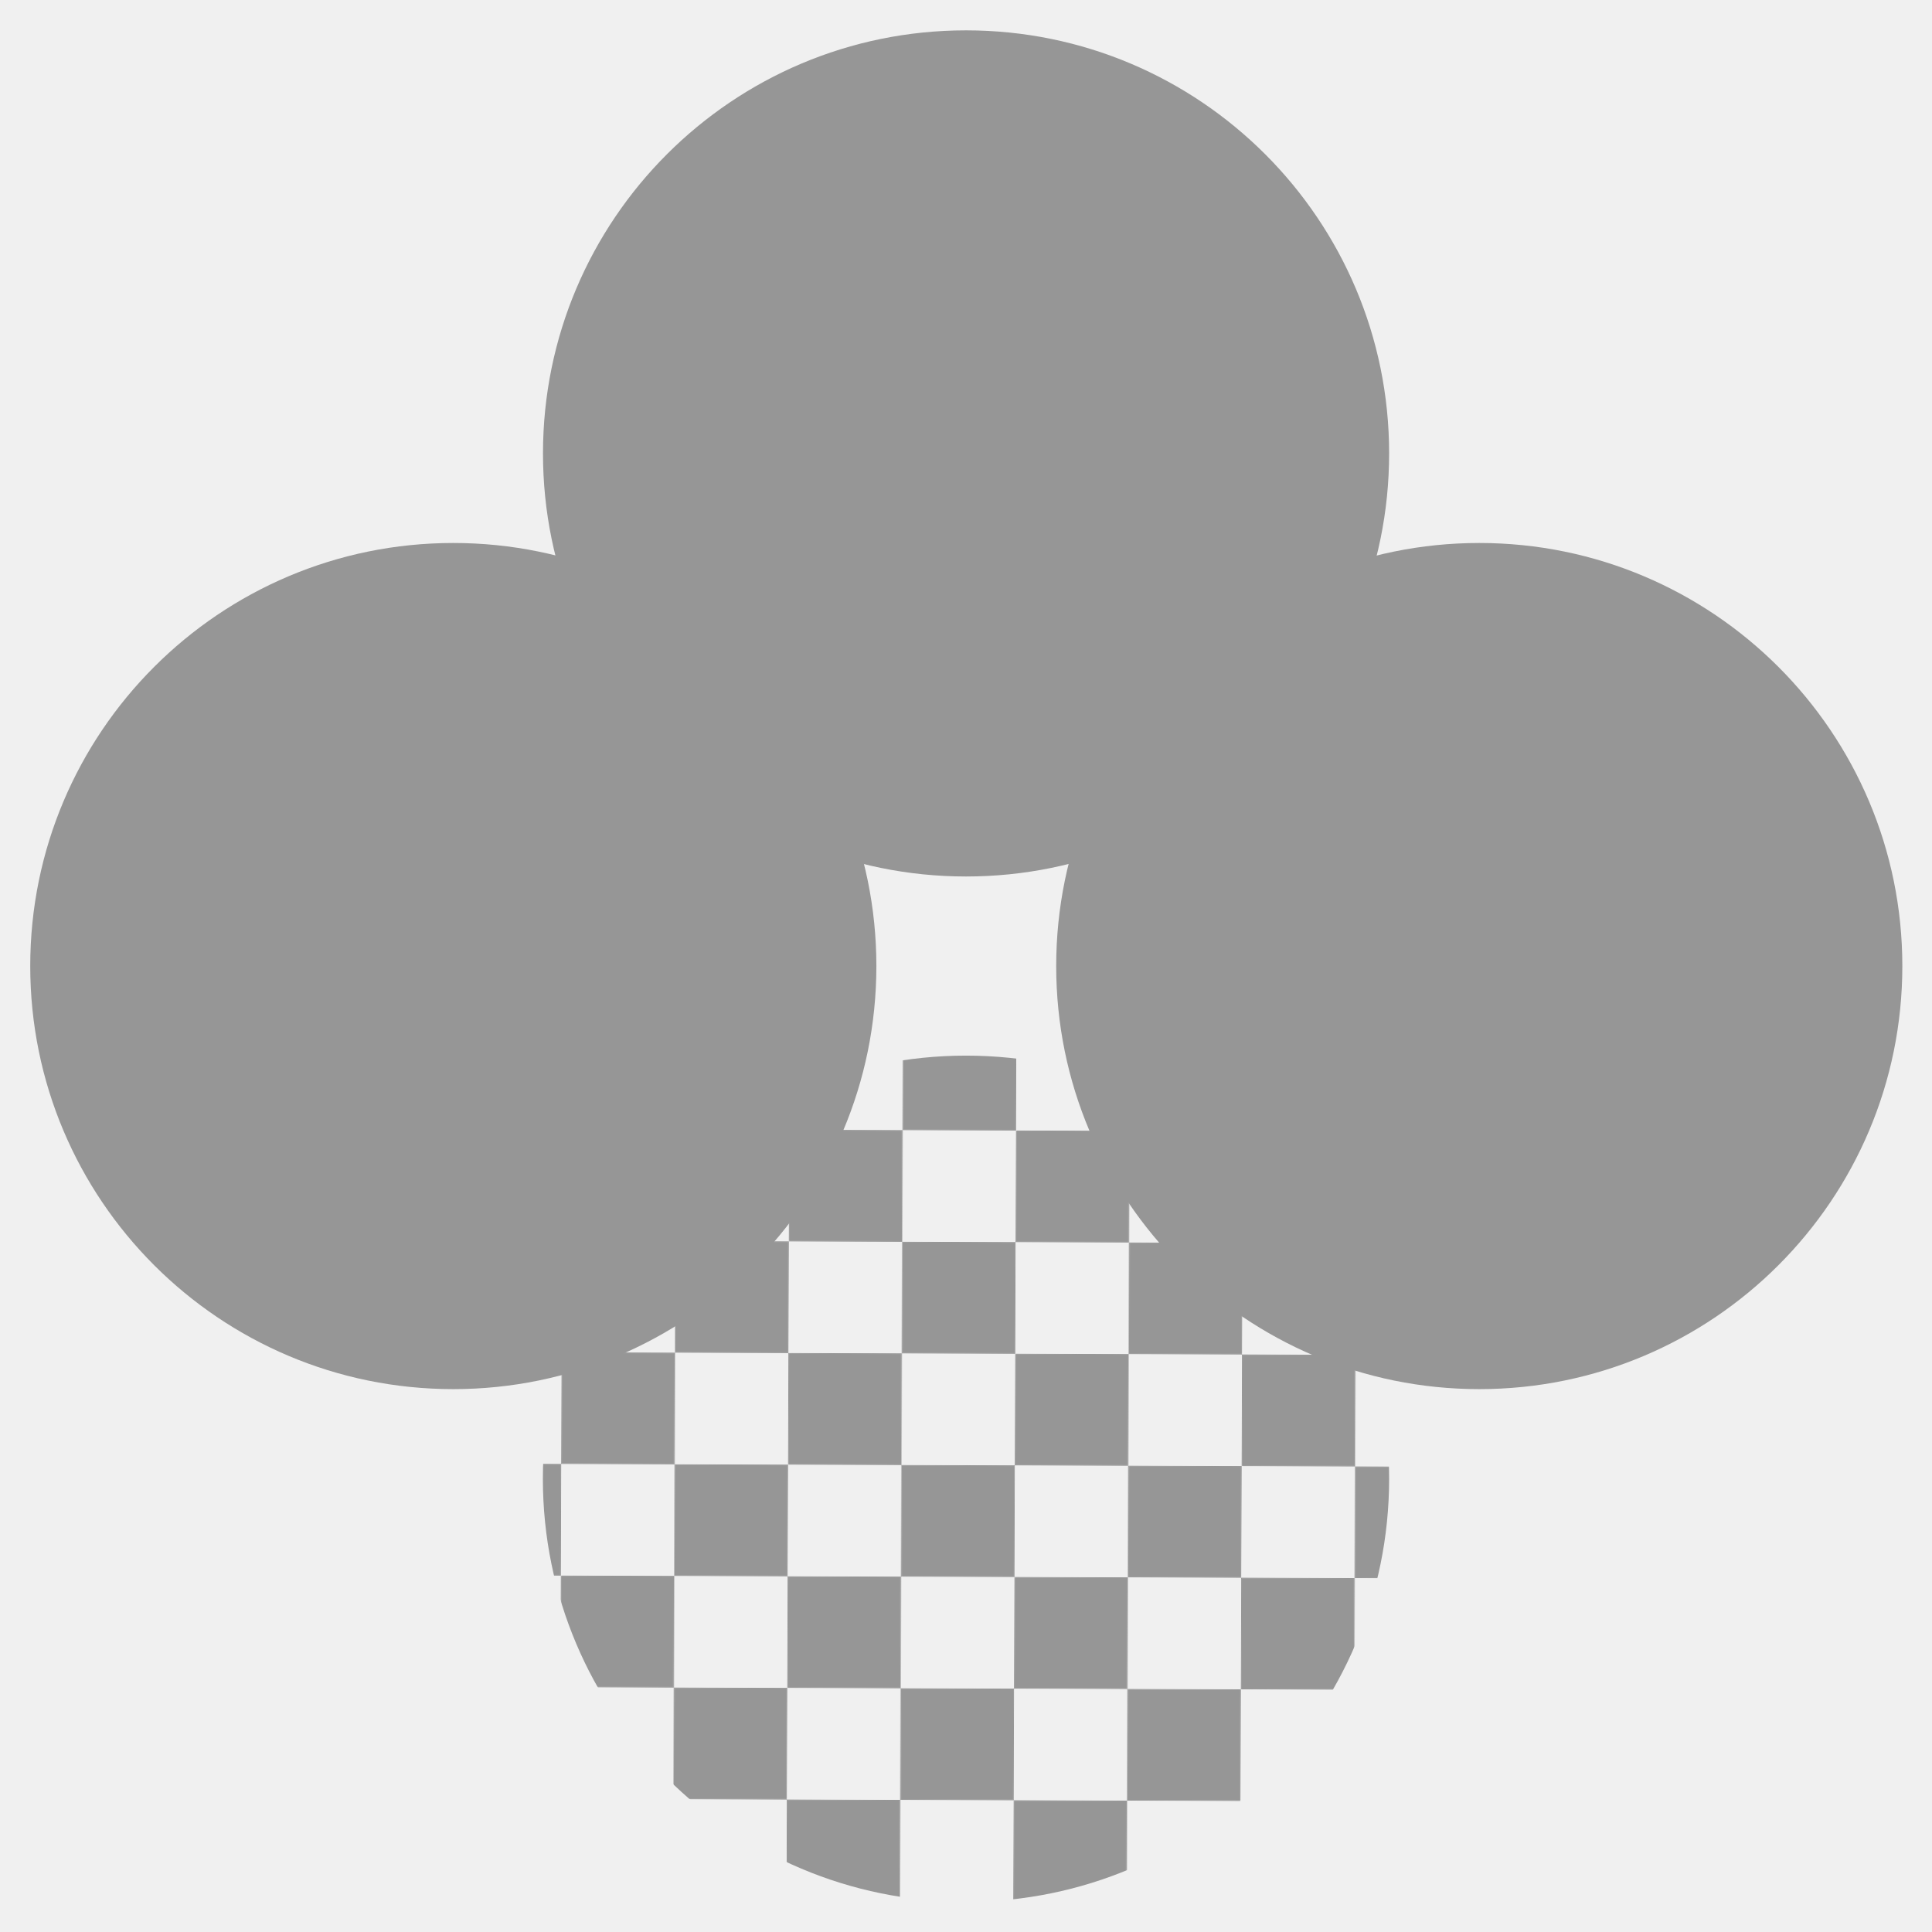
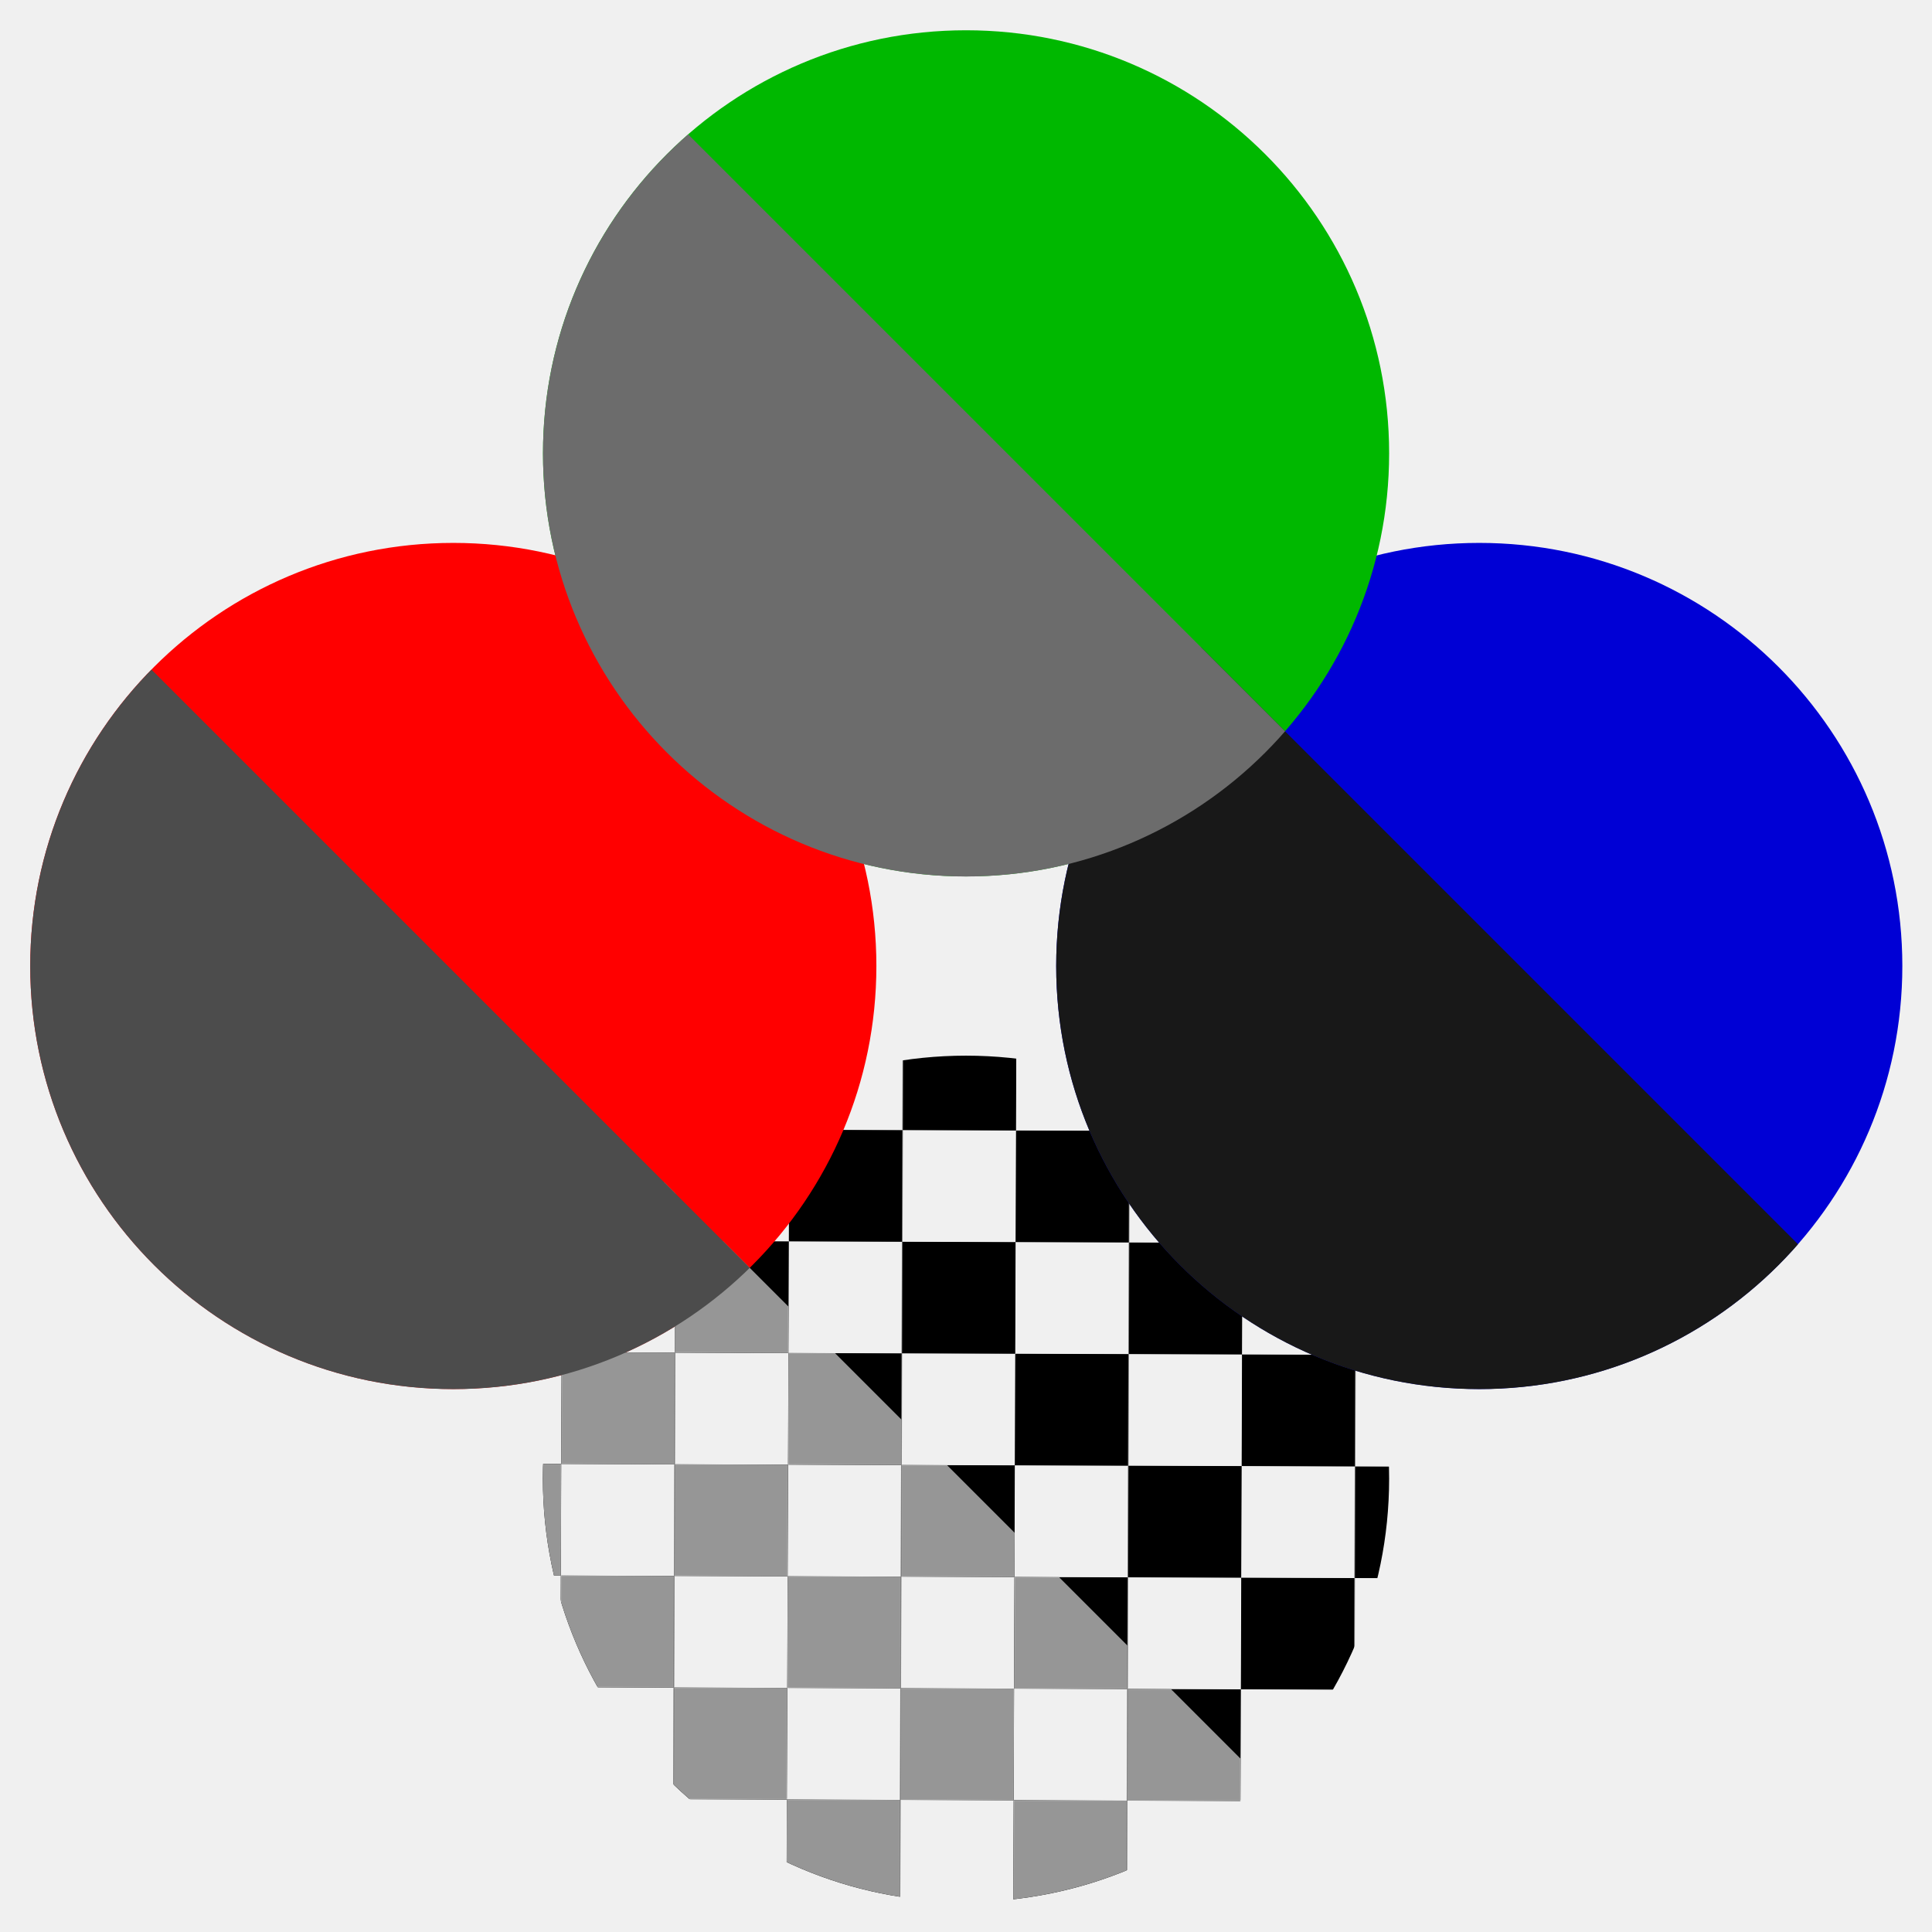
<svg xmlns="http://www.w3.org/2000/svg" xmlns:xlink="http://www.w3.org/1999/xlink" id="svg8" version="1.1" viewBox="0 0 16.933 16.933" height="64" width="64">
  <defs id="defs2">
-     <pattern patternTransform="matrix(0.9939088,0.00312844,-0.00343002,0.97835,-7.573205,303.0399)" id="pattern6205" xlink:href="#pattern6037-2" />
-     <pattern patternTransform="matrix(0.9939088,0.00312844,-0.00343002,0.97835,-28.847,283.7322)" id="pattern6037" xlink:href="#Checkerboard" />
-     <pattern patternUnits="userSpaceOnUse" width="2" height="2" patternTransform="translate(0,0) scale(10,10)" id="Checkerboard">
-       <rect style="fill:#000000;stroke:none;opacity:1" x="0" y="0" width="1" height="1" id="rect5378" />
-       <rect style="fill:#000000;stroke:none;opacity:1" x="1" y="1" width="1" height="1" id="rect5380" />
+     <pattern xlink:href="#pattern6037-2" id="pattern6205" patternTransform="matrix(0.9939088,0.00312844,-0.00343002,0.97835,-7.573205,303.0399)" />
+     <pattern xlink:href="#Checkerboard" id="pattern6037" patternTransform="matrix(0.9939088,0.00312844,-0.00343002,0.97835,-28.847,283.7322)" />
+     <pattern id="Checkerboard" patternTransform="translate(0,0) scale(10,10)" height="2" width="2" patternUnits="userSpaceOnUse">
+       <rect id="rect5378" height="1" width="1" y="0" x="0" style="fill:#000000;stroke:none;opacity:1" />
+       <rect id="rect5380" height="1" width="1" y="1" x="1" style="fill:#000000;stroke:none;opacity:1" />
    </pattern>
-     <pattern patternTransform="matrix(3.756506,0.01182403,-0.01296385,3.697701,30.75001,-12.263)" id="pattern6037-2" xlink:href="#Checkerboard-6" />
-     <pattern patternUnits="userSpaceOnUse" width="2" height="2" patternTransform="translate(0,0) scale(10,10)" id="Checkerboard-6">
-       <rect style="fill:#000000;stroke:none;opacity:1" x="0" y="0" width="1" height="1" id="rect5378-9" />
-       <rect style="fill:#000000;stroke:none;opacity:1" x="1" y="1" width="1" height="1" id="rect5380-8" />
+     <pattern xlink:href="#Checkerboard-6" id="pattern6037-2" patternTransform="matrix(3.756506,0.01182403,-0.01296385,3.697701,30.75001,-12.263)" />
+     <pattern id="Checkerboard-6" patternTransform="translate(0,0) scale(10,10)" height="2" width="2" patternUnits="userSpaceOnUse">
+       <rect id="rect5378-9" height="1" width="1" y="0" x="0" style="fill:#000000;stroke:none;opacity:1" />
+       <rect id="rect5380-8" height="1" width="1" y="1" x="1" style="fill:#000000;stroke:none;opacity:1" />
    </pattern>
-     <pattern id="pattern6198" patternTransform="matrix(0.2645833,0,0,0.2645833,-15.70914,306.2845)" height="28.032" width="28.032" patternUnits="userSpaceOnUse">
-       <rect style="color:#000000;clip-rule:nonzero;display:inline;overflow:visible;visibility:visible;opacity:1;isolation:auto;mix-blend-mode:normal;color-interpolation:sRGB;color-interpolation-filters:linearRGB;solid-color:#000000;solid-opacity:1;vector-effect:none;fill:url(#pattern6037-2-856);fill-opacity:1;fill-rule:nonzero;stroke:none;stroke-width:0.351;stroke-linecap:butt;stroke-linejoin:miter;stroke-miterlimit:4;stroke-dasharray:none;stroke-dashoffset:0;stroke-opacity:1;color-rendering:auto;image-rendering:auto;shape-rendering:auto;text-rendering:auto;enable-background:accumulate" id="rect4571" width="28.032" height="28.032" x="0" y="0" ry="59.223" rx="56.115" />
+     <pattern patternUnits="userSpaceOnUse" width="28.032" height="28.032" patternTransform="matrix(0.2645833,0,0,0.2645833,-15.70914,306.2845)" id="pattern6198">
+       <rect rx="56.115" ry="59.223" y="0" x="0" height="28.032" width="28.032" id="rect4571" style="color:#000000;clip-rule:nonzero;display:inline;overflow:visible;visibility:visible;opacity:1;isolation:auto;mix-blend-mode:normal;color-interpolation:sRGB;color-interpolation-filters:linearRGB;solid-color:#000000;solid-opacity:1;vector-effect:none;fill:url(#pattern6037-2-856);fill-opacity:1;fill-rule:nonzero;stroke:none;stroke-width:0.351;stroke-linecap:butt;stroke-linejoin:miter;stroke-miterlimit:4;stroke-dasharray:none;stroke-dashoffset:0;stroke-opacity:1;color-rendering:auto;image-rendering:auto;shape-rendering:auto;text-rendering:auto;enable-background:accumulate" />
    </pattern>
-     <pattern patternTransform="matrix(0.9939088,0.00312844,-0.00343002,0.97835,12.89421,286.074)" id="pattern6205-760" xlink:href="#pattern6037-2-25" />
-     <pattern patternTransform="matrix(3.756506,0.01182403,-0.01296385,3.697701,30.75001,-12.263)" id="pattern6037-2-25" xlink:href="#Checkerboard-6-369" />
-     <pattern patternUnits="userSpaceOnUse" width="2" height="2" patternTransform="translate(0,0) scale(10,10)" id="Checkerboard-6-369">
-       <rect style="fill:#969696;stroke:none;opacity:1" x="0" y="0" width="1" height="1" id="rect6292" />
-       <rect style="fill:#969696;stroke:none;opacity:1" x="1" y="1" width="1" height="1" id="rect6294" />
+     <pattern xlink:href="#pattern6037-2-25" id="pattern6205-760" patternTransform="matrix(0.9939088,0.00312844,-0.00343002,0.97835,12.89421,286.074)" />
+     <pattern xlink:href="#Checkerboard-6-369" id="pattern6037-2-25" patternTransform="matrix(3.756506,0.01182403,-0.01296385,3.697701,30.75001,-12.263)" />
+     <pattern id="Checkerboard-6-369" patternTransform="translate(0,0) scale(10,10)" height="2" width="2" patternUnits="userSpaceOnUse">
+       <rect id="rect6292" height="1" width="1" y="0" x="0" style="fill:#969696;stroke:none;opacity:1" />
+       <rect id="rect6294" height="1" width="1" y="1" x="1" style="fill:#969696;stroke:none;opacity:1" />
    </pattern>
-     <pattern patternTransform="matrix(0.9939088,0.00312844,-0.00343002,0.97835,12.89421,6.007371)" id="pattern6205-760-6" xlink:href="#pattern6037-2-25-0" />
-     <pattern patternTransform="matrix(3.756506,0.01182403,-0.01296385,3.697701,30.75001,-12.263)" id="pattern6037-2-25-0" xlink:href="#Checkerboard-6-369-0" />
-     <pattern patternUnits="userSpaceOnUse" width="2" height="2" patternTransform="translate(0,0) scale(10,10)" id="Checkerboard-6-369-0">
-       <rect style="fill:#969696;stroke:none;opacity:1" x="0" y="0" width="1" height="1" id="rect6292-4" />
-       <rect style="fill:#969696;stroke:none;opacity:1" x="1" y="1" width="1" height="1" id="rect6294-4" />
+     <pattern xlink:href="#pattern6037-2-25-0" id="pattern6205-760-6" patternTransform="matrix(0.9939088,0.00312844,-0.00343002,0.97835,12.89421,6.007371)" />
+     <pattern xlink:href="#Checkerboard-6-369-0" id="pattern6037-2-25-0" patternTransform="matrix(3.756506,0.01182403,-0.01296385,3.697701,30.75001,-12.263)" />
+     <pattern id="Checkerboard-6-369-0" patternTransform="translate(0,0) scale(10,10)" height="2" width="2" patternUnits="userSpaceOnUse">
+       <rect id="rect6292-4" height="1" width="1" y="0" x="0" style="fill:#969696;stroke:none;opacity:1" />
+       <rect id="rect6294-4" height="1" width="1" y="1" x="1" style="fill:#969696;stroke:none;opacity:1" />
    </pattern>
-     <pattern patternTransform="matrix(0.9939088,0.00312844,-0.00343002,0.97835,12.89421,6.007371)" id="pattern6205-760-6-482" xlink:href="#pattern6037-2-25-0-771" />
-     <pattern patternTransform="matrix(3.756506,0.01182403,-0.01296385,3.697701,30.75001,-12.263)" id="pattern6037-2-25-0-771" xlink:href="#Checkerboard-6-369-0-529" />
-     <pattern patternUnits="userSpaceOnUse" width="2" height="2" patternTransform="translate(0,0) scale(10,10)" id="Checkerboard-6-369-0-529">
-       <rect style="fill:#969696;stroke:none;opacity:1" x="0" y="0" width="1" height="1" id="rect6427" />
-       <rect style="fill:#969696;stroke:none;opacity:1" x="1" y="1" width="1" height="1" id="rect6429" />
+     <pattern xlink:href="#pattern6037-2-25-0-771" id="pattern6205-760-6-482" patternTransform="matrix(0.9939088,0.00312844,-0.00343002,0.97835,12.89421,6.007371)" />
+     <pattern xlink:href="#Checkerboard-6-369-0-529" id="pattern6037-2-25-0-771" patternTransform="matrix(3.756506,0.01182403,-0.01296385,3.697701,30.75001,-12.263)" />
+     <pattern id="Checkerboard-6-369-0-529" patternTransform="translate(0,0) scale(10,10)" height="2" width="2" patternUnits="userSpaceOnUse">
+       <rect id="rect6427" height="1" width="1" y="0" x="0" style="fill:#969696;stroke:none;opacity:1" />
+       <rect id="rect6429" height="1" width="1" y="1" x="1" style="fill:#969696;stroke:none;opacity:1" />
    </pattern>
-     <pattern patternTransform="matrix(3.756506,0.01182403,-0.01296385,3.697701,30.75001,-12.263)" id="pattern6037-2-856" xlink:href="#Checkerboard-6-187" />
-     <pattern patternUnits="userSpaceOnUse" width="2" height="2" patternTransform="translate(0,0) scale(10,10)" id="Checkerboard-6-187">
-       <rect style="fill:#000000;stroke:none;opacity:1" x="0" y="0" width="1" height="1" id="rect6519" />
-       <rect style="fill:#000000;stroke:none;opacity:1" x="1" y="1" width="1" height="1" id="rect6521" />
+     <pattern xlink:href="#Checkerboard-6-187" id="pattern6037-2-856" patternTransform="matrix(3.756506,0.01182403,-0.01296385,3.697701,30.75001,-12.263)" />
+     <pattern id="Checkerboard-6-187" patternTransform="translate(0,0) scale(10,10)" height="2" width="2" patternUnits="userSpaceOnUse">
+       <rect id="rect6519" height="1" width="1" y="0" x="0" style="fill:#000000;stroke:none;opacity:1" />
+       <rect id="rect6521" height="1" width="1" y="1" x="1" style="fill:#000000;stroke:none;opacity:1" />
    </pattern>
-     <pattern patternTransform="matrix(0.9939088,0.00312844,-0.00343002,0.97835,12.89421,6.007371)" id="pattern6205-760-6-482-193" xlink:href="#pattern6037-2-25-0-771-150" />
-     <pattern patternTransform="matrix(3.756506,0.01182403,-0.01296385,3.697701,30.75001,-12.263)" id="pattern6037-2-25-0-771-150" xlink:href="#Checkerboard-6-369-0-529-310" />
-     <pattern patternUnits="userSpaceOnUse" width="2" height="2" patternTransform="translate(0,0) scale(10,10)" id="Checkerboard-6-369-0-529-310">
-       <rect style="fill:#969696;stroke:none;opacity:1" x="0" y="0" width="1" height="1" id="rect6526" />
-       <rect style="fill:#969696;stroke:none;opacity:1" x="1" y="1" width="1" height="1" id="rect6528" />
+     <pattern xlink:href="#pattern6037-2-25-0-771-150" id="pattern6205-760-6-482-193" patternTransform="matrix(0.9939088,0.00312844,-0.00343002,0.97835,12.89421,6.007371)" />
+     <pattern xlink:href="#Checkerboard-6-369-0-529-310" id="pattern6037-2-25-0-771-150" patternTransform="matrix(3.756506,0.01182403,-0.01296385,3.697701,30.75001,-12.263)" />
+     <pattern id="Checkerboard-6-369-0-529-310" patternTransform="translate(0,0) scale(10,10)" height="2" width="2" patternUnits="userSpaceOnUse">
+       <rect id="rect6526" height="1" width="1" y="0" x="0" style="fill:#969696;stroke:none;opacity:1" />
+       <rect id="rect6528" height="1" width="1" y="1" x="1" style="fill:#969696;stroke:none;opacity:1" />
    </pattern>
-     <pattern patternTransform="matrix(0.9939088,0.00312844,-0.00343002,0.97835,12.89421,286.074)" id="pattern6205-760-947" xlink:href="#pattern6037-2-25-581" />
-     <pattern patternTransform="matrix(3.756506,0.01182403,-0.01296385,3.697701,30.75001,-12.263)" id="pattern6037-2-25-581" xlink:href="#Checkerboard-6-369-915" />
-     <pattern patternUnits="userSpaceOnUse" width="2" height="2" patternTransform="translate(0,0) scale(10,10)" id="Checkerboard-6-369-915">
-       <rect style="fill:#969696;stroke:none;opacity:1" x="0" y="0" width="1" height="1" id="rect6533" />
-       <rect style="fill:#969696;stroke:none;opacity:1" x="1" y="1" width="1" height="1" id="rect6535" />
+     <pattern xlink:href="#pattern6037-2-25-581" id="pattern6205-760-947" patternTransform="matrix(0.9939088,0.00312844,-0.00343002,0.97835,12.89421,286.074)" />
+     <pattern xlink:href="#Checkerboard-6-369-915" id="pattern6037-2-25-581" patternTransform="matrix(3.756506,0.01182403,-0.01296385,3.697701,30.75001,-12.263)" />
+     <pattern id="Checkerboard-6-369-915" patternTransform="translate(0,0) scale(10,10)" height="2" width="2" patternUnits="userSpaceOnUse">
+       <rect id="rect6533" height="1" width="1" y="0" x="0" style="fill:#969696;stroke:none;opacity:1" />
+       <rect id="rect6535" height="1" width="1" y="1" x="1" style="fill:#969696;stroke:none;opacity:1" />
    </pattern>
+     <pattern xlink:href="#pattern6037-2-25-581-981" id="pattern6205-760-947-398" patternTransform="matrix(0.9939088,0.00312844,-0.00343002,0.97835,12.89421,286.074)" />
+     <pattern xlink:href="#Checkerboard-6-369-915-351" id="pattern6037-2-25-581-981" patternTransform="matrix(3.756506,0.01182403,-0.01296385,3.697701,30.75001,-12.263)" />
+     <pattern id="Checkerboard-6-369-915-351" patternTransform="translate(0,0) scale(10,10)" height="2" width="2" patternUnits="userSpaceOnUse">
+       <rect id="rect7368" height="1" width="1" y="0" x="0" style="fill:#969696;stroke:none;opacity:1" />
+       <rect id="rect7370" height="1" width="1" y="1" x="1" style="fill:#969696;stroke:none;opacity:1" />
+     </pattern>
+     <pattern xlink:href="#pattern6037-2-25-581-981-375" id="pattern6205-760-947-398-40" patternTransform="matrix(0.9939088,0.00312844,-0.00343002,0.97835,12.89421,286.074)" />
+     <pattern xlink:href="#Checkerboard-6-369-915-351-383" id="pattern6037-2-25-581-981-375" patternTransform="matrix(3.756506,0.01182403,-0.01296385,3.697701,30.75001,-12.263)" />
+     <pattern id="Checkerboard-6-369-915-351-383" patternTransform="translate(0,0) scale(10,10)" height="2" width="2" patternUnits="userSpaceOnUse">
+       <rect id="rect7505" height="1" width="1" y="0" x="0" style="fill:#000000;stroke:none;opacity:1" />
+       <rect id="rect7507" height="1" width="1" y="1" x="1" style="fill:#000000;stroke:none;opacity:1" />
+     </pattern>
+     <pattern xlink:href="#pattern6037-2-25-581-8" id="pattern6205-760-947-8" patternTransform="matrix(0.9939088,0.00312844,-0.00343002,0.97835,12.89421,6.007371)" />
+     <pattern xlink:href="#Checkerboard-6-369-915-4" id="pattern6037-2-25-581-8" patternTransform="matrix(3.756506,0.01182403,-0.01296385,3.697701,30.75001,-12.263)" />
+     <pattern id="Checkerboard-6-369-915-4" patternTransform="translate(0,0) scale(10,10)" height="2" width="2" patternUnits="userSpaceOnUse">
+       <rect id="rect6533-0" height="1" width="1" y="0" x="0" style="fill:#969696;stroke:none;opacity:1" />
+       <rect id="rect6535-3" height="1" width="1" y="1" x="1" style="fill:#969696;stroke:none;opacity:1" />
+     </pattern>
+     <mask maskUnits="userSpaceOnUse" id="mask8171">
+       <rect transform="rotate(-45)" y="1.159" x="-9.854" height="20.811" width="6.643" id="rect8173" style="color:#000000;clip-rule:nonzero;display:inline;overflow:visible;visibility:visible;opacity:1;isolation:auto;mix-blend-mode:normal;color-interpolation:sRGB;color-interpolation-filters:linearRGB;solid-color:#000000;solid-opacity:1;vector-effect:none;fill:#ffffff;fill-opacity:1;fill-rule:nonzero;stroke:none;stroke-width:0.093;stroke-linecap:butt;stroke-linejoin:miter;stroke-miterlimit:4;stroke-dasharray:none;stroke-dashoffset:0;stroke-opacity:1;color-rendering:auto;image-rendering:auto;shape-rendering:auto;text-rendering:auto;enable-background:accumulate" />
+     </mask>
+     <mask maskUnits="userSpaceOnUse" id="mask8175">
+       <rect transform="rotate(-45)" y="1.159" x="-9.854" height="20.811" width="6.643" id="rect8177" style="color:#000000;clip-rule:nonzero;display:inline;overflow:visible;visibility:visible;opacity:1;isolation:auto;mix-blend-mode:normal;color-interpolation:sRGB;color-interpolation-filters:linearRGB;solid-color:#000000;solid-opacity:1;vector-effect:none;fill:#ffffff;fill-opacity:1;fill-rule:nonzero;stroke:none;stroke-width:0.093;stroke-linecap:butt;stroke-linejoin:miter;stroke-miterlimit:4;stroke-dasharray:none;stroke-dashoffset:0;stroke-opacity:1;color-rendering:auto;image-rendering:auto;shape-rendering:auto;text-rendering:auto;enable-background:accumulate" />
+     </mask>
+     <mask maskUnits="userSpaceOnUse" id="mask8179">
+       <rect style="color:#000000;clip-rule:nonzero;display:inline;overflow:visible;visibility:visible;opacity:1;isolation:auto;mix-blend-mode:normal;color-interpolation:sRGB;color-interpolation-filters:linearRGB;solid-color:#000000;solid-opacity:1;vector-effect:none;fill:#ffffff;fill-opacity:1;fill-rule:nonzero;stroke:none;stroke-width:0.093;stroke-linecap:butt;stroke-linejoin:miter;stroke-miterlimit:4;stroke-dasharray:none;stroke-dashoffset:0;stroke-opacity:1;color-rendering:auto;image-rendering:auto;shape-rendering:auto;text-rendering:auto;enable-background:accumulate" id="rect8181" width="6.643" height="20.811" x="-3.211" y="1.159" transform="rotate(-45)" />
+     </mask>
+     <mask maskUnits="userSpaceOnUse" id="mask8183">
+       <rect style="color:#000000;clip-rule:nonzero;display:inline;overflow:visible;visibility:visible;opacity:1;isolation:auto;mix-blend-mode:normal;color-interpolation:sRGB;color-interpolation-filters:linearRGB;solid-color:#000000;solid-opacity:1;vector-effect:none;fill:#ffffff;fill-opacity:1;fill-rule:nonzero;stroke:none;stroke-width:0.093;stroke-linecap:butt;stroke-linejoin:miter;stroke-miterlimit:4;stroke-dasharray:none;stroke-dashoffset:0;stroke-opacity:1;color-rendering:auto;image-rendering:auto;shape-rendering:auto;text-rendering:auto;enable-background:accumulate" id="rect8185" width="6.643" height="20.811" x="-3.211" y="1.159" transform="rotate(-45)" />
+     </mask>
  </defs>
-   <g id="layer2">
-     <rect rx="56.115" ry="59.223" y="9.252" x="4.758" height="7.417" width="7.417" id="rect6203-7" style="color:#000000;clip-rule:nonzero;display:inline;overflow:visible;visibility:visible;opacity:1;isolation:auto;mix-blend-mode:normal;color-interpolation:sRGB;color-interpolation-filters:linearRGB;solid-color:#000000;solid-opacity:1;vector-effect:none;fill:url(#pattern6205-760-6-482-193);fill-opacity:1;fill-rule:nonzero;stroke:none;stroke-width:0.351;stroke-linecap:butt;stroke-linejoin:miter;stroke-miterlimit:4;stroke-dasharray:none;stroke-dashoffset:0;stroke-opacity:1;color-rendering:auto;image-rendering:auto;shape-rendering:auto;text-rendering:auto;enable-background:accumulate" />
-     <circle r="3.708" cy="8.467" cx="12.965" id="circle4553-8" style="color:#000000;clip-rule:nonzero;display:inline;overflow:visible;visibility:visible;opacity:1;isolation:auto;mix-blend-mode:normal;color-interpolation:sRGB;color-interpolation-filters:linearRGB;solid-color:#000000;solid-opacity:1;vector-effect:none;fill:#969696;fill-opacity:1;fill-rule:nonzero;stroke:none;stroke-width:0.093;stroke-linecap:butt;stroke-linejoin:miter;stroke-miterlimit:4;stroke-dasharray:none;stroke-dashoffset:0;stroke-opacity:1;color-rendering:auto;image-rendering:auto;shape-rendering:auto;text-rendering:auto;enable-background:accumulate" />
-     <circle style="color:#000000;clip-rule:nonzero;display:inline;overflow:visible;visibility:visible;opacity:1;isolation:auto;mix-blend-mode:normal;color-interpolation:sRGB;color-interpolation-filters:linearRGB;solid-color:#000000;solid-opacity:1;vector-effect:none;fill:#969696;fill-opacity:1;fill-rule:nonzero;stroke:none;stroke-width:0.093;stroke-linecap:butt;stroke-linejoin:miter;stroke-miterlimit:4;stroke-dasharray:none;stroke-dashoffset:0;stroke-opacity:1;color-rendering:auto;image-rendering:auto;shape-rendering:auto;text-rendering:auto;enable-background:accumulate" id="circle4541-6" cx="8.467" cy="3.974" r="3.708" />
-     <circle r="3.708" cy="8.467" cx="3.973" id="path4485-5-1-2-1" style="color:#000000;clip-rule:nonzero;display:inline;overflow:visible;visibility:visible;opacity:1;isolation:auto;mix-blend-mode:normal;color-interpolation:sRGB;color-interpolation-filters:linearRGB;solid-color:#000000;solid-opacity:1;vector-effect:none;fill:#969696;fill-opacity:1;fill-rule:nonzero;stroke:none;stroke-width:0.093;stroke-linecap:butt;stroke-linejoin:miter;stroke-miterlimit:4;stroke-dasharray:none;stroke-dashoffset:0;stroke-opacity:1;color-rendering:auto;image-rendering:auto;shape-rendering:auto;text-rendering:auto;enable-background:accumulate" />
+   <g id="layer2" style="display:none">
+     <rect style="color:#000000;clip-rule:nonzero;display:inline;overflow:visible;visibility:visible;opacity:1;isolation:auto;mix-blend-mode:normal;color-interpolation:sRGB;color-interpolation-filters:linearRGB;solid-color:#000000;solid-opacity:1;vector-effect:none;fill:url(#pattern6205-760-6-482-193);fill-opacity:1;fill-rule:nonzero;stroke:none;stroke-width:0.351;stroke-linecap:butt;stroke-linejoin:miter;stroke-miterlimit:4;stroke-dasharray:none;stroke-dashoffset:0;stroke-opacity:1;color-rendering:auto;image-rendering:auto;shape-rendering:auto;text-rendering:auto;enable-background:accumulate" id="rect6203-7" width="7.417" height="7.417" x="4.758" y="9.252" ry="59.223" rx="56.115" />
+     <circle style="color:#000000;clip-rule:nonzero;display:inline;overflow:visible;visibility:visible;opacity:1;isolation:auto;mix-blend-mode:normal;color-interpolation:sRGB;color-interpolation-filters:linearRGB;solid-color:#000000;solid-opacity:1;vector-effect:none;fill:#969696;fill-opacity:1;fill-rule:nonzero;stroke:none;stroke-width:0.093;stroke-linecap:butt;stroke-linejoin:miter;stroke-miterlimit:4;stroke-dasharray:none;stroke-dashoffset:0;stroke-opacity:1;color-rendering:auto;image-rendering:auto;shape-rendering:auto;text-rendering:auto;enable-background:accumulate" id="circle4553-8" cx="12.965" cy="8.467" r="3.708" />
+     <circle r="3.708" cy="3.974" cx="8.467" id="circle4541-6" style="color:#000000;clip-rule:nonzero;display:inline;overflow:visible;visibility:visible;opacity:1;isolation:auto;mix-blend-mode:normal;color-interpolation:sRGB;color-interpolation-filters:linearRGB;solid-color:#000000;solid-opacity:1;vector-effect:none;fill:#969696;fill-opacity:1;fill-rule:nonzero;stroke:none;stroke-width:0.093;stroke-linecap:butt;stroke-linejoin:miter;stroke-miterlimit:4;stroke-dasharray:none;stroke-dashoffset:0;stroke-opacity:1;color-rendering:auto;image-rendering:auto;shape-rendering:auto;text-rendering:auto;enable-background:accumulate" />
+     <circle style="color:#000000;clip-rule:nonzero;display:inline;overflow:visible;visibility:visible;opacity:1;isolation:auto;mix-blend-mode:normal;color-interpolation:sRGB;color-interpolation-filters:linearRGB;solid-color:#000000;solid-opacity:1;vector-effect:none;fill:#969696;fill-opacity:1;fill-rule:nonzero;stroke:none;stroke-width:0.093;stroke-linecap:butt;stroke-linejoin:miter;stroke-miterlimit:4;stroke-dasharray:none;stroke-dashoffset:0;stroke-opacity:1;color-rendering:auto;image-rendering:auto;shape-rendering:auto;text-rendering:auto;enable-background:accumulate" id="path4485-5-1-2-1" cx="3.973" cy="8.467" r="3.708" />
  </g>
-   <g style="display:none;opacity:1" id="g4569" transform="translate(0,-280.0667)">
-     <rect id="rect6201" y="306.285" x="-15.709" height="7.417" width="7.417" style="fill:none;stroke:none;opacity:1" />
-     <rect rx="56.115" ry="59.223" y="289.319" x="4.758" height="7.417" width="7.417" id="rect6203" style="color:#000000;clip-rule:nonzero;display:inline;overflow:visible;visibility:visible;opacity:1;isolation:auto;mix-blend-mode:normal;color-interpolation:sRGB;color-interpolation-filters:linearRGB;solid-color:#000000;solid-opacity:1;vector-effect:none;fill:url(#pattern6205-760-947);fill-opacity:1;fill-rule:nonzero;stroke:none;stroke-width:0.351;stroke-linecap:butt;stroke-linejoin:miter;stroke-miterlimit:4;stroke-dasharray:none;stroke-dashoffset:0;stroke-opacity:1;color-rendering:auto;image-rendering:auto;shape-rendering:auto;text-rendering:auto;enable-background:accumulate" />
+   <g id="layer3" style="display:none">
+     <rect style="color:#000000;clip-rule:nonzero;display:inline;overflow:visible;visibility:visible;opacity:1;isolation:auto;mix-blend-mode:normal;color-interpolation:sRGB;color-interpolation-filters:linearRGB;solid-color:#000000;solid-opacity:1;vector-effect:none;fill:url(#pattern6205-760-947-8);fill-opacity:1;fill-rule:nonzero;stroke:none;stroke-width:0.351;stroke-linecap:butt;stroke-linejoin:miter;stroke-miterlimit:4;stroke-dasharray:none;stroke-dashoffset:0;stroke-opacity:1;color-rendering:auto;image-rendering:auto;shape-rendering:auto;text-rendering:auto;enable-background:accumulate" id="rect6203-1" width="7.417" height="7.417" x="4.758" y="9.252" ry="59.223" rx="56.115" />
+     <circle style="color:#000000;clip-rule:nonzero;display:inline;overflow:visible;visibility:visible;opacity:1;isolation:auto;mix-blend-mode:normal;color-interpolation:sRGB;color-interpolation-filters:linearRGB;solid-color:#000000;solid-opacity:1;vector-effect:none;fill:#181818;fill-opacity:1;fill-rule:nonzero;stroke:none;stroke-width:0.093;stroke-linecap:butt;stroke-linejoin:miter;stroke-miterlimit:4;stroke-dasharray:none;stroke-dashoffset:0;stroke-opacity:1;color-rendering:auto;image-rendering:auto;shape-rendering:auto;text-rendering:auto;enable-background:accumulate" id="circle4553-9" cx="12.965" cy="8.467" r="3.708" />
+     <circle r="3.708" cy="3.974" cx="8.467" id="circle4541-9" style="color:#000000;clip-rule:nonzero;display:inline;overflow:visible;visibility:visible;opacity:1;isolation:auto;mix-blend-mode:normal;color-interpolation:sRGB;color-interpolation-filters:linearRGB;solid-color:#000000;solid-opacity:1;vector-effect:none;fill:#6c6c6c;fill-opacity:1;fill-rule:nonzero;stroke:none;stroke-width:0.093;stroke-linecap:butt;stroke-linejoin:miter;stroke-miterlimit:4;stroke-dasharray:none;stroke-dashoffset:0;stroke-opacity:1;color-rendering:auto;image-rendering:auto;shape-rendering:auto;text-rendering:auto;enable-background:accumulate" />
+     <circle style="color:#000000;clip-rule:nonzero;display:inline;overflow:visible;visibility:visible;opacity:1;isolation:auto;mix-blend-mode:normal;color-interpolation:sRGB;color-interpolation-filters:linearRGB;solid-color:#000000;solid-opacity:1;vector-effect:none;fill:#4c4c4c;fill-opacity:1;fill-rule:nonzero;stroke:none;stroke-width:0.093;stroke-linecap:butt;stroke-linejoin:miter;stroke-miterlimit:4;stroke-dasharray:none;stroke-dashoffset:0;stroke-opacity:1;color-rendering:auto;image-rendering:auto;shape-rendering:auto;text-rendering:auto;enable-background:accumulate" id="path4485-5-1-2-2" cx="3.973" cy="8.467" r="3.708" />
  </g>
-   <g style="display:none;opacity:1" transform="translate(0,-280.0667)" id="g4559">
-     <circle r="3.708" cy="288.533" cx="12.965" id="circle4553" style="color:#000000;clip-rule:nonzero;display:inline;overflow:visible;visibility:visible;opacity:1;isolation:auto;mix-blend-mode:normal;color-interpolation:sRGB;color-interpolation-filters:linearRGB;solid-color:#000000;solid-opacity:1;vector-effect:none;fill:#0000d5;fill-opacity:1;fill-rule:nonzero;stroke:none;stroke-width:0.093;stroke-linecap:butt;stroke-linejoin:miter;stroke-miterlimit:4;stroke-dasharray:none;stroke-dashoffset:0;stroke-opacity:1;color-rendering:auto;image-rendering:auto;shape-rendering:auto;text-rendering:auto;enable-background:accumulate" />
+   <g transform="translate(0,-280.0667)" id="g4569" style="display:none;opacity:1">
+     <rect style="opacity:1;fill:none;stroke:none" width="7.417" height="7.417" x="-15.709" y="306.285" id="rect6201" />
+     <rect style="color:#000000;clip-rule:nonzero;display:inline;overflow:visible;visibility:visible;opacity:1;isolation:auto;mix-blend-mode:normal;color-interpolation:sRGB;color-interpolation-filters:linearRGB;solid-color:#000000;solid-opacity:1;vector-effect:none;fill:url(#pattern6205-760-947);fill-opacity:1;fill-rule:nonzero;stroke:none;stroke-width:0.351;stroke-linecap:butt;stroke-linejoin:miter;stroke-miterlimit:4;stroke-dasharray:none;stroke-dashoffset:0;stroke-opacity:1;color-rendering:auto;image-rendering:auto;shape-rendering:auto;text-rendering:auto;enable-background:accumulate" id="rect6203" width="7.417" height="7.417" x="4.758" y="289.319" ry="59.223" rx="56.115" />
  </g>
-   <g style="display:none;opacity:1" id="g4549" transform="translate(0,-280.0667)">
-     <circle style="color:#000000;clip-rule:nonzero;display:inline;overflow:visible;visibility:visible;opacity:1;isolation:auto;mix-blend-mode:normal;color-interpolation:sRGB;color-interpolation-filters:linearRGB;solid-color:#000000;solid-opacity:1;vector-effect:none;fill:#00b800;fill-opacity:1;fill-rule:nonzero;stroke:none;stroke-width:0.093;stroke-linecap:butt;stroke-linejoin:miter;stroke-miterlimit:4;stroke-dasharray:none;stroke-dashoffset:0;stroke-opacity:1;color-rendering:auto;image-rendering:auto;shape-rendering:auto;text-rendering:auto;enable-background:accumulate" id="circle4541" cx="8.467" cy="284.04" r="3.708" />
+   <g style="display:inline;opacity:1" id="g7323" transform="translate(0,-280.0667)">
+     <rect id="rect7319" y="306.285" x="-15.709" height="7.417" width="7.417" style="opacity:1;fill:none;stroke:none" />
+     <rect rx="56.115" ry="59.223" y="289.319" x="4.758" height="7.417" width="7.417" id="rect7321" style="color:#000000;clip-rule:nonzero;display:inline;overflow:visible;visibility:visible;opacity:1;isolation:auto;mix-blend-mode:normal;color-interpolation:sRGB;color-interpolation-filters:linearRGB;solid-color:#000000;solid-opacity:1;vector-effect:none;fill:url(#pattern6205-760-947-398-40);fill-opacity:1;fill-rule:nonzero;stroke:none;stroke-width:0.351;stroke-linecap:butt;stroke-linejoin:miter;stroke-miterlimit:4;stroke-dasharray:none;stroke-dashoffset:0;stroke-opacity:1;color-rendering:auto;image-rendering:auto;shape-rendering:auto;text-rendering:auto;enable-background:accumulate" />
  </g>
-   <g id="layer1" transform="translate(0,-280.0667)" style="display:none;opacity:1">
-     <circle r="3.708" cy="288.533" cx="3.973" id="path4485-5-1-2" style="color:#000000;clip-rule:nonzero;display:inline;overflow:visible;visibility:visible;opacity:1;isolation:auto;mix-blend-mode:normal;color-interpolation:sRGB;color-interpolation-filters:linearRGB;solid-color:#000000;solid-opacity:1;vector-effect:none;fill:#ff0000;fill-opacity:1;fill-rule:nonzero;stroke:none;stroke-width:0.093;stroke-linecap:butt;stroke-linejoin:miter;stroke-miterlimit:4;stroke-dasharray:none;stroke-dashoffset:0;stroke-opacity:1;color-rendering:auto;image-rendering:auto;shape-rendering:auto;text-rendering:auto;enable-background:accumulate" />
+   <g id="g4559" transform="translate(0,-280.0667)" style="display:inline;opacity:1">
+     <circle style="color:#000000;clip-rule:nonzero;display:inline;overflow:visible;visibility:visible;opacity:1;isolation:auto;mix-blend-mode:normal;color-interpolation:sRGB;color-interpolation-filters:linearRGB;solid-color:#000000;solid-opacity:1;vector-effect:none;fill:#0000d5;fill-opacity:1;fill-rule:nonzero;stroke:none;stroke-width:0.093;stroke-linecap:butt;stroke-linejoin:miter;stroke-miterlimit:4;stroke-dasharray:none;stroke-dashoffset:0;stroke-opacity:1;color-rendering:auto;image-rendering:auto;shape-rendering:auto;text-rendering:auto;enable-background:accumulate" id="circle4553" cx="12.965" cy="288.533" r="3.708" />
+   </g>
+   <g transform="translate(0,-280.0667)" id="g4549" style="display:inline;opacity:1">
+     <circle r="3.708" cy="284.04" cx="8.467" id="circle4541" style="color:#000000;clip-rule:nonzero;display:inline;overflow:visible;visibility:visible;opacity:1;isolation:auto;mix-blend-mode:normal;color-interpolation:sRGB;color-interpolation-filters:linearRGB;solid-color:#000000;solid-opacity:1;vector-effect:none;fill:#00b800;fill-opacity:1;fill-rule:nonzero;stroke:none;stroke-width:0.093;stroke-linecap:butt;stroke-linejoin:miter;stroke-miterlimit:4;stroke-dasharray:none;stroke-dashoffset:0;stroke-opacity:1;color-rendering:auto;image-rendering:auto;shape-rendering:auto;text-rendering:auto;enable-background:accumulate" />
+   </g>
+   <g style="display:inline;opacity:1" transform="translate(0,-280.0667)" id="layer1">
+     <circle style="color:#000000;clip-rule:nonzero;display:inline;overflow:visible;visibility:visible;opacity:1;isolation:auto;mix-blend-mode:normal;color-interpolation:sRGB;color-interpolation-filters:linearRGB;solid-color:#000000;solid-opacity:1;vector-effect:none;fill:#ff0000;fill-opacity:1;fill-rule:nonzero;stroke:none;stroke-width:0.093;stroke-linecap:butt;stroke-linejoin:miter;stroke-miterlimit:4;stroke-dasharray:none;stroke-dashoffset:0;stroke-opacity:1;color-rendering:auto;image-rendering:auto;shape-rendering:auto;text-rendering:auto;enable-background:accumulate" id="path4485-5-1-2" cx="3.973" cy="288.533" r="3.708" />
+   </g>
+   <g style="display:inline" id="g8127">
+     <rect rx="56.115" ry="59.223" y="9.252" x="4.758" height="7.417" width="7.417" id="rect8119" style="color:#000000;clip-rule:nonzero;display:inline;overflow:visible;visibility:visible;opacity:1;isolation:auto;mix-blend-mode:normal;color-interpolation:sRGB;color-interpolation-filters:linearRGB;solid-color:#000000;solid-opacity:1;vector-effect:none;fill:url(#pattern6205-760-947-8);fill-opacity:1;fill-rule:nonzero;stroke:none;stroke-width:0.351;stroke-linecap:butt;stroke-linejoin:miter;stroke-miterlimit:4;stroke-dasharray:none;stroke-dashoffset:0;stroke-opacity:1;color-rendering:auto;image-rendering:auto;shape-rendering:auto;text-rendering:auto;enable-background:accumulate" mask="url(#mask8175)" />
+     <circle r="3.708" cy="8.467" cx="12.965" id="circle8121" style="color:#000000;clip-rule:nonzero;display:inline;overflow:visible;visibility:visible;opacity:1;isolation:auto;mix-blend-mode:normal;color-interpolation:sRGB;color-interpolation-filters:linearRGB;solid-color:#000000;solid-opacity:1;vector-effect:none;fill:#181818;fill-opacity:1;fill-rule:nonzero;stroke:none;stroke-width:0.093;stroke-linecap:butt;stroke-linejoin:miter;stroke-miterlimit:4;stroke-dasharray:none;stroke-dashoffset:0;stroke-opacity:1;color-rendering:auto;image-rendering:auto;shape-rendering:auto;text-rendering:auto;enable-background:accumulate" mask="url(#mask8183)" />
+     <circle style="color:#000000;clip-rule:nonzero;display:inline;overflow:visible;visibility:visible;opacity:1;isolation:auto;mix-blend-mode:normal;color-interpolation:sRGB;color-interpolation-filters:linearRGB;solid-color:#000000;solid-opacity:1;vector-effect:none;fill:#6c6c6c;fill-opacity:1;fill-rule:nonzero;stroke:none;stroke-width:0.093;stroke-linecap:butt;stroke-linejoin:miter;stroke-miterlimit:4;stroke-dasharray:none;stroke-dashoffset:0;stroke-opacity:1;color-rendering:auto;image-rendering:auto;shape-rendering:auto;text-rendering:auto;enable-background:accumulate" id="circle8123" cx="8.467" cy="3.974" r="3.708" mask="url(#mask8179)" />
+     <circle r="3.708" cy="8.467" cx="3.973" id="circle8125" style="color:#000000;clip-rule:nonzero;display:inline;overflow:visible;visibility:visible;opacity:1;isolation:auto;mix-blend-mode:normal;color-interpolation:sRGB;color-interpolation-filters:linearRGB;solid-color:#000000;solid-opacity:1;vector-effect:none;fill:#4c4c4c;fill-opacity:1;fill-rule:nonzero;stroke:none;stroke-width:0.093;stroke-linecap:butt;stroke-linejoin:miter;stroke-miterlimit:4;stroke-dasharray:none;stroke-dashoffset:0;stroke-opacity:1;color-rendering:auto;image-rendering:auto;shape-rendering:auto;text-rendering:auto;enable-background:accumulate" mask="url(#mask8171)" />
  </g>
</svg>
